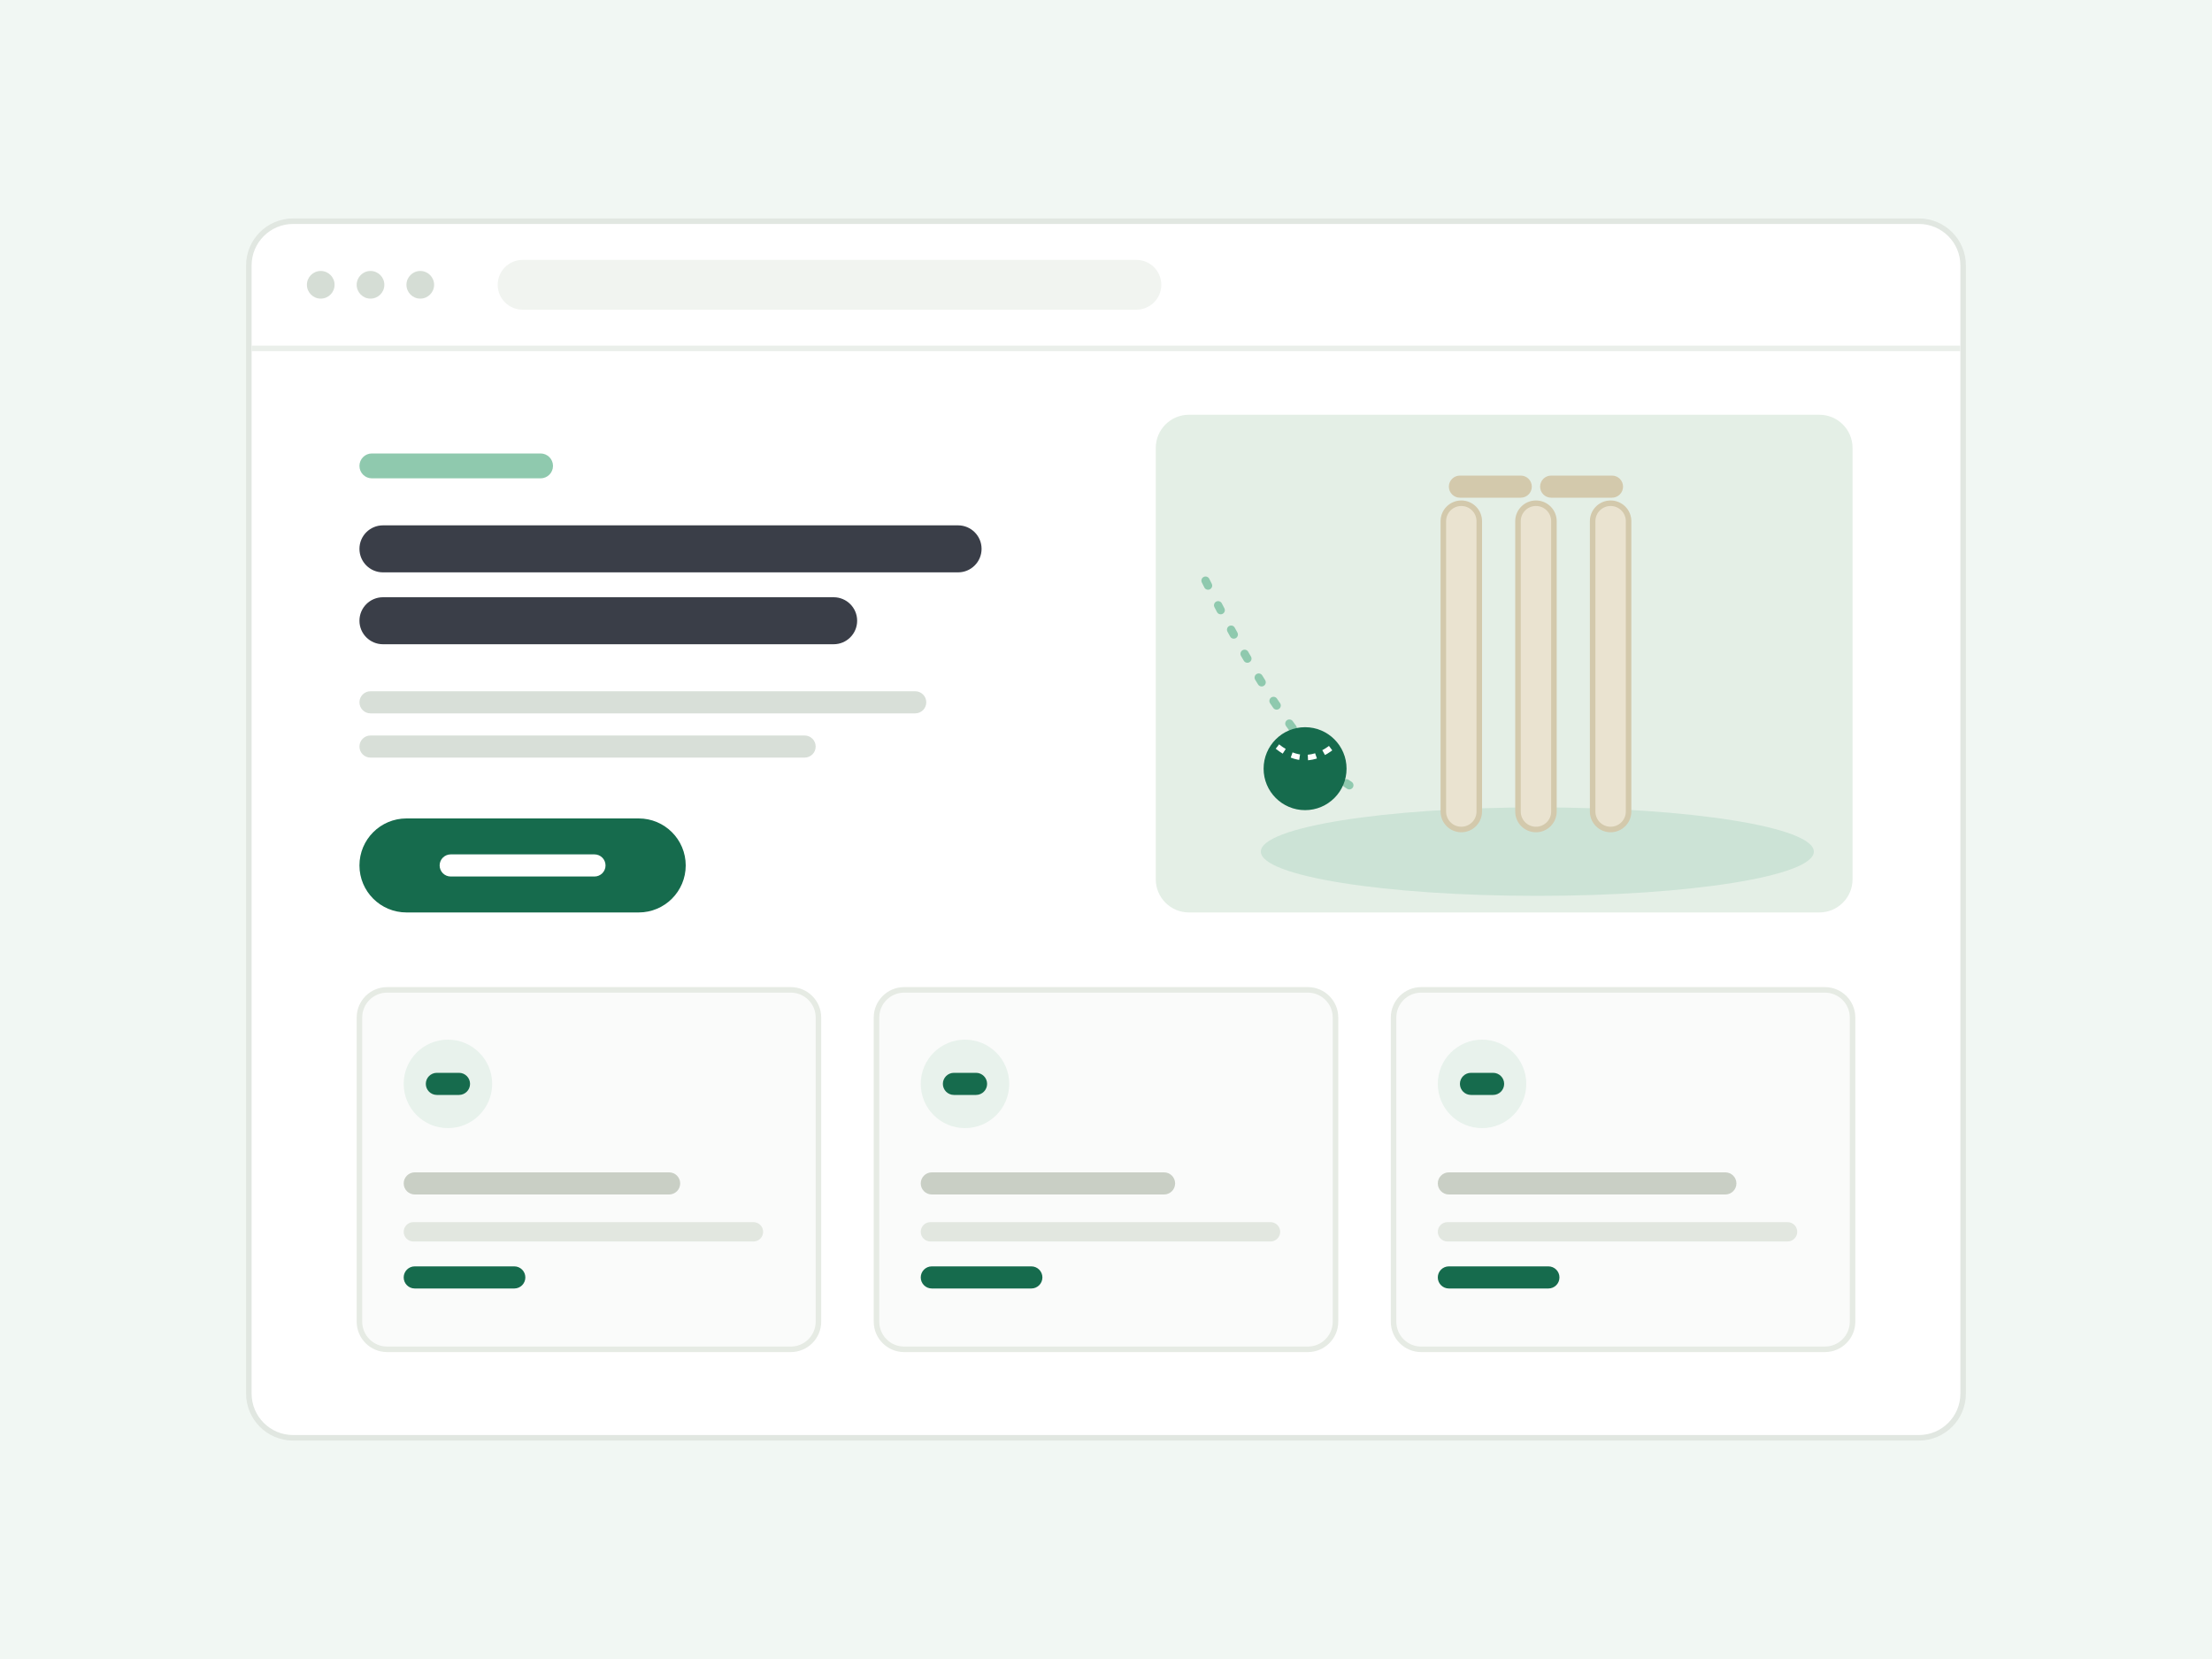
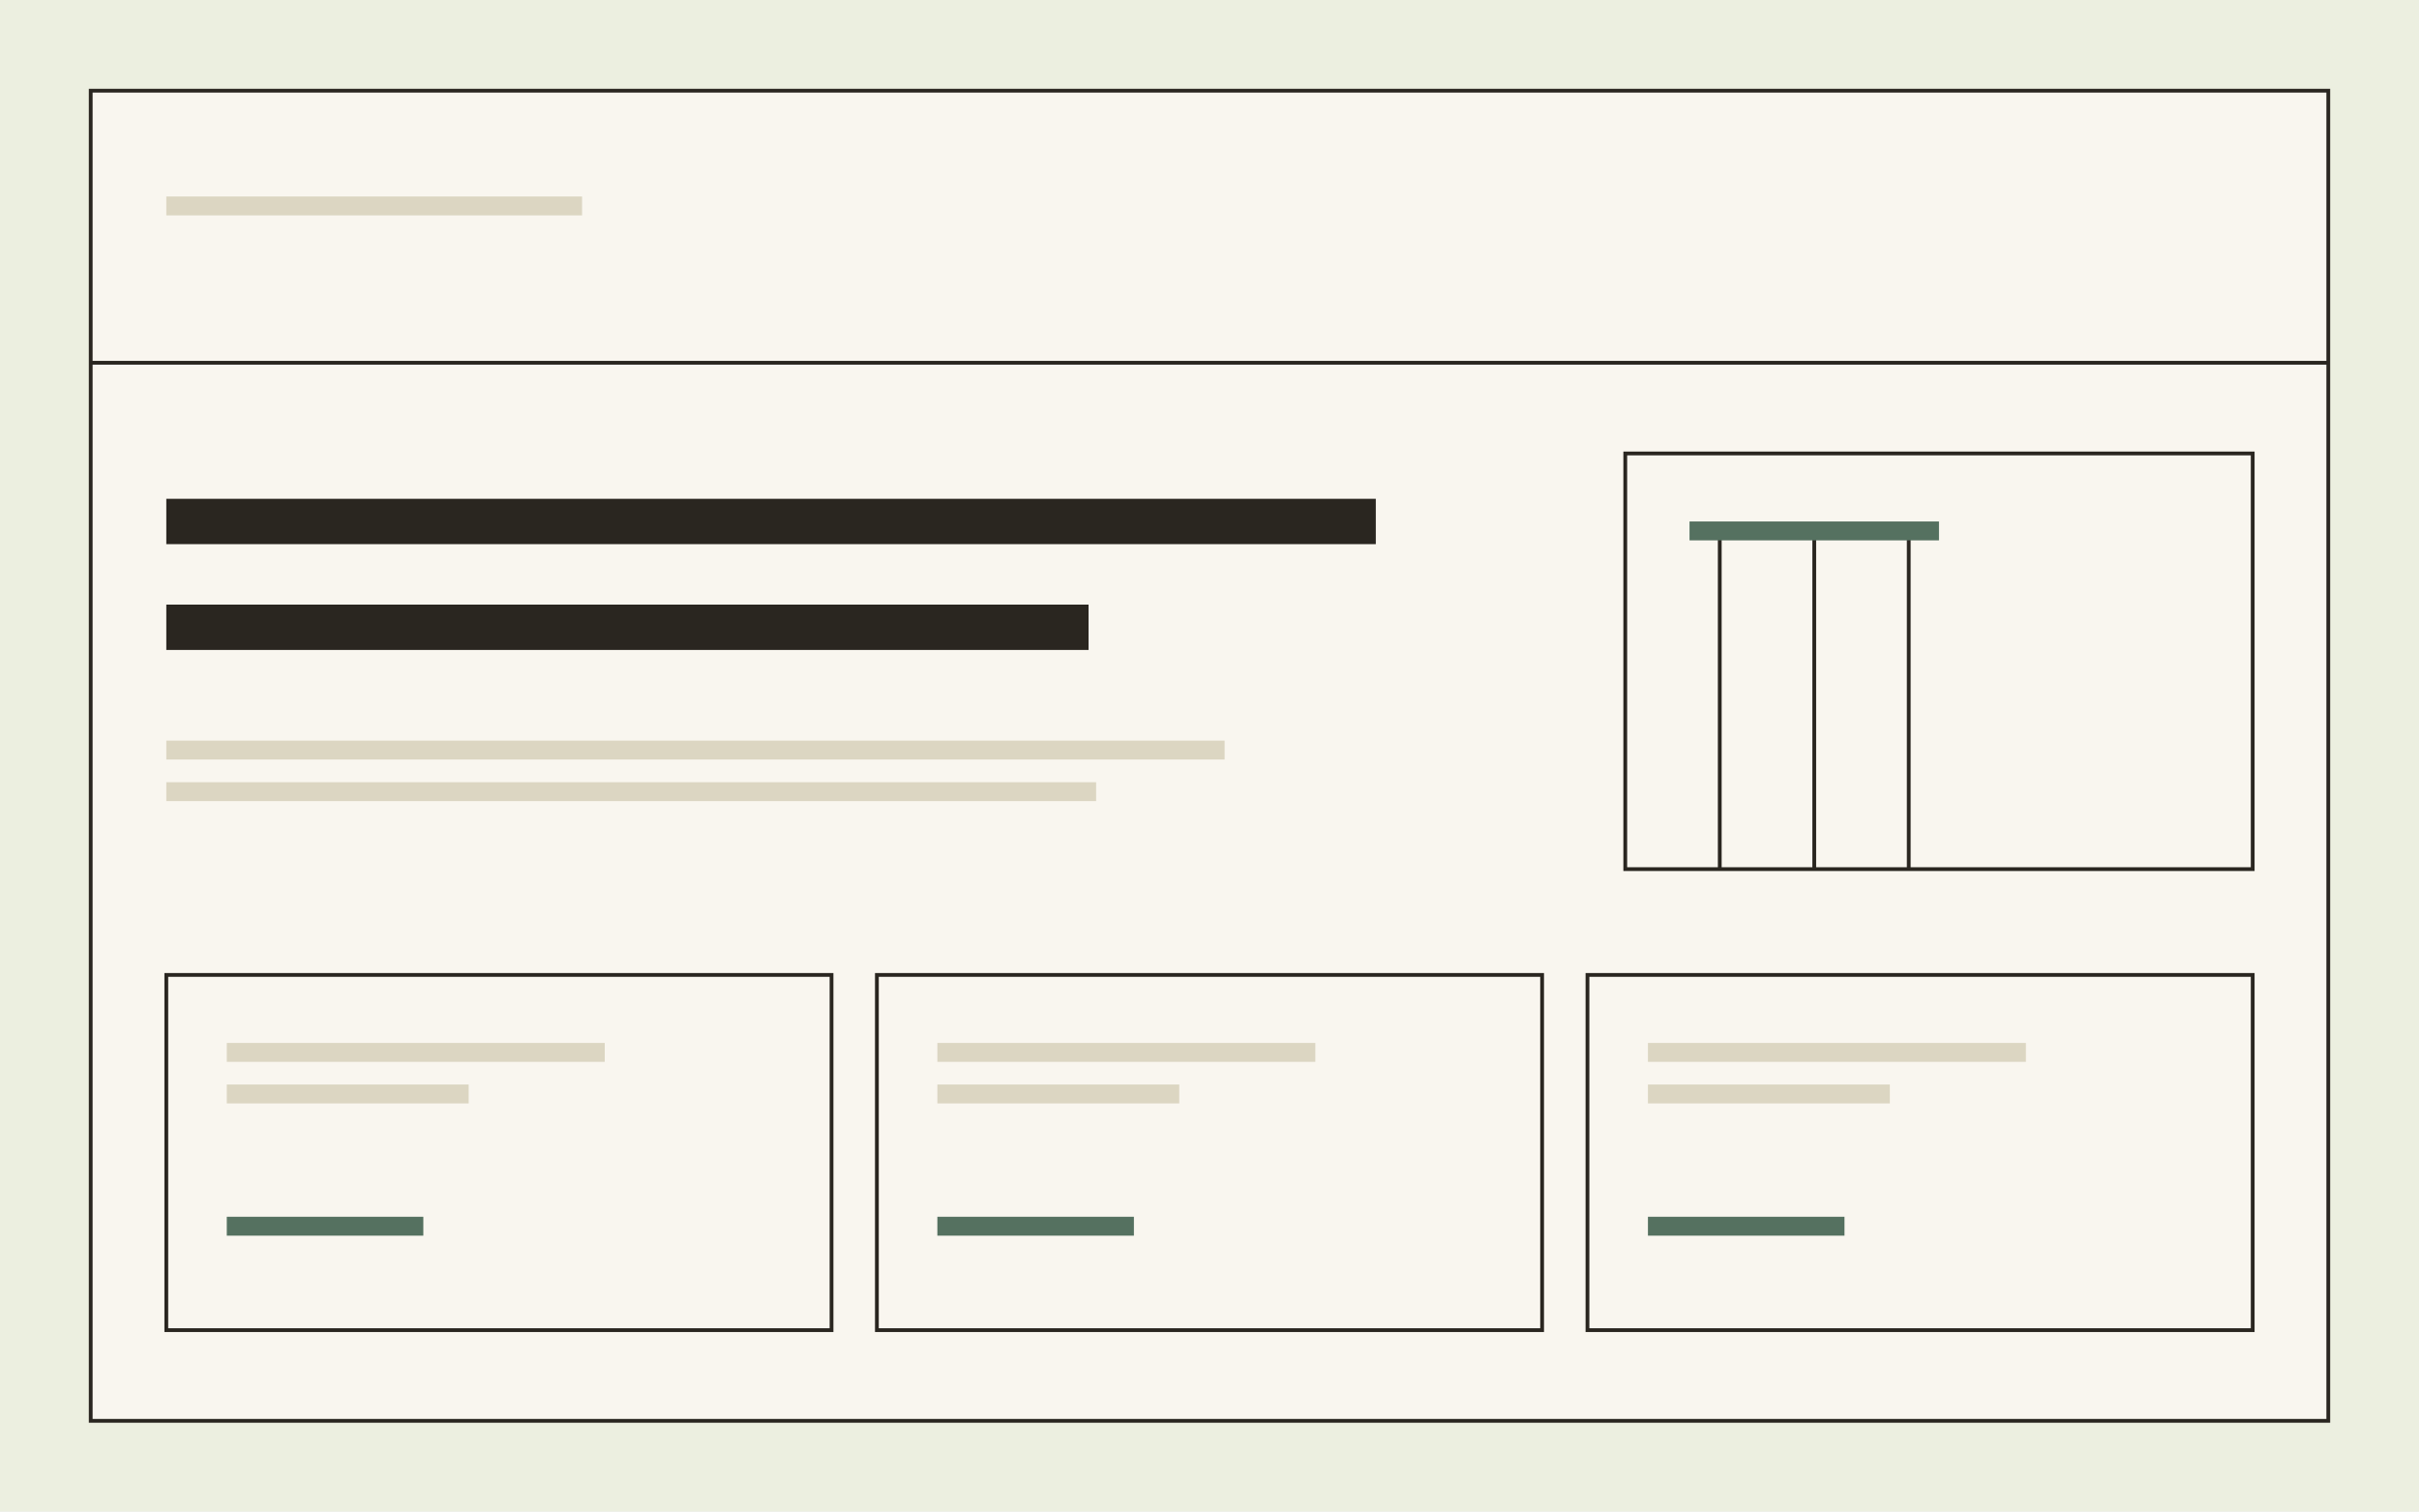
- <svg xmlns="http://www.w3.org/2000/svg" viewBox="0 0 800 600">
-   <rect width="800" height="600" fill="#F1F7F3" />
-   <rect x="90" y="80" width="620" height="440" rx="16" fill="#FFFFFF" stroke="#E1E7E1" stroke-width="2" />
-   <line x1="91" y1="126" x2="709" y2="126" stroke="#EAEFEA" stroke-width="2" />
-   <circle cx="116" cy="103" r="5" fill="#D5DDD5" />
-   <circle cx="134" cy="103" r="5" fill="#D5DDD5" />
-   <circle cx="152" cy="103" r="5" fill="#D5DDD5" />
-   <rect x="180" y="94" width="240" height="18" rx="9" fill="#F1F4F0" />
-   <rect x="130" y="164" width="70" height="9" rx="4.5" fill="#8FC9AE" />
-   <rect x="130" y="190" width="225" height="17" rx="8.5" fill="#3A3E48" />
-   <rect x="130" y="216" width="180" height="17" rx="8.5" fill="#3A3E48" />
-   <rect x="130" y="250" width="205" height="8" rx="4" fill="#D8DFD8" />
-   <rect x="130" y="266" width="165" height="8" rx="4" fill="#D8DFD8" />
-   <rect x="130" y="296" width="118" height="34" rx="17" fill="#166B4D" />
-   <rect x="159" y="309" width="60" height="8" rx="4" fill="#FFFFFF" />
-   <g>
-     <rect x="418" y="150" width="252" height="180" rx="12" fill="#E4EFE6" />
-     <ellipse cx="556" cy="308" rx="100" ry="16" fill="#CCE3D6" />
-     <rect x="522" y="182" width="13" height="118" rx="6.5" fill="#EAE3D0" stroke="#D3C9AC" stroke-width="2" />
-     <rect x="549" y="182" width="13" height="118" rx="6.5" fill="#EAE3D0" stroke="#D3C9AC" stroke-width="2" />
-     <rect x="576" y="182" width="13" height="118" rx="6.5" fill="#EAE3D0" stroke="#D3C9AC" stroke-width="2" />
-     <rect x="524" y="172" width="30" height="8" rx="4" fill="#D3C9AC" />
-     <rect x="557" y="172" width="30" height="8" rx="4" fill="#D3C9AC" />
-     <path d="M436 210 q30 60 52 74" fill="none" stroke="#8FC9AE" stroke-width="3" stroke-dasharray="2 8" stroke-linecap="round" />
-     <circle cx="472" cy="278" r="15" fill="#166B4D" />
-     <path d="M462 270 q10 8 20 0" fill="none" stroke="#FFFFFF" stroke-width="2" stroke-dasharray="3 3" />
-   </g>
-   <g>
-     <rect x="130" y="358" width="166" height="130" rx="10" fill="#FAFBFA" stroke="#E6EBE4" stroke-width="2" />
-     <circle cx="162" cy="392" r="16" fill="#E8F2EC" />
-     <rect x="154" y="388" width="16" height="8" rx="4" fill="#166B4D" />
-     <rect x="146" y="424" width="100" height="8" rx="4" fill="#C9CFC5" />
-     <rect x="146" y="442" width="130" height="7" rx="3.5" fill="#E2E7E0" />
-     <rect x="146" y="458" width="44" height="8" rx="4" fill="#166B4D" />
-   </g>
-   <g>
-     <rect x="317" y="358" width="166" height="130" rx="10" fill="#FAFBFA" stroke="#E6EBE4" stroke-width="2" />
-     <circle cx="349" cy="392" r="16" fill="#E8F2EC" />
-     <rect x="341" y="388" width="16" height="8" rx="4" fill="#166B4D" />
-     <rect x="333" y="424" width="92" height="8" rx="4" fill="#C9CFC5" />
-     <rect x="333" y="442" width="130" height="7" rx="3.5" fill="#E2E7E0" />
-     <rect x="333" y="458" width="44" height="8" rx="4" fill="#166B4D" />
-   </g>
-   <g>
-     <rect x="504" y="358" width="166" height="130" rx="10" fill="#FAFBFA" stroke="#E6EBE4" stroke-width="2" />
-     <circle cx="536" cy="392" r="16" fill="#E8F2EC" />
-     <rect x="528" y="388" width="16" height="8" rx="4" fill="#166B4D" />
-     <rect x="520" y="424" width="108" height="8" rx="4" fill="#C9CFC5" />
-     <rect x="520" y="442" width="130" height="7" rx="3.5" fill="#E2E7E0" />
-     <rect x="520" y="458" width="44" height="8" rx="4" fill="#166B4D" />
-   </g>
+ <svg xmlns="http://www.w3.org/2000/svg" viewBox="0 0 640 400" role="img">
+   <rect width="640" height="400" fill="#ECEFE0" />
+   <rect x="24" y="24" width="592" height="352" fill="#F9F6EF" stroke="#2A2620" stroke-width="1" />
+   <line x1="24" y1="96" x2="616" y2="96" stroke="#2A2620" stroke-width="1" />
+   <rect x="44" y="52" width="110" height="5" fill="#DCD6C2" />
+   <rect x="44" y="132" width="320" height="12" fill="#2A2620" />
+   <rect x="44" y="160" width="244" height="12" fill="#2A2620" />
+   <rect x="44" y="196" width="280" height="5" fill="#DCD6C2" />
+   <rect x="44" y="207" width="246" height="5" fill="#DCD6C2" />
+   <rect x="430" y="120" width="166" height="110" fill="#F9F6EF" stroke="#2A2620" stroke-width="1" />
+   <line x1="455" y1="230" x2="455" y2="140" stroke="#2A2620" stroke-width="1" />
+   <line x1="480" y1="230" x2="480" y2="140" stroke="#2A2620" stroke-width="1" />
+   <line x1="505" y1="230" x2="505" y2="140" stroke="#2A2620" stroke-width="1" />
+   <rect x="447" y="138" width="66" height="5" fill="#557160" />
+   <rect x="44" y="258" width="176" height="94" fill="#F9F6EF" stroke="#2A2620" stroke-width="1" />
+   <rect x="60" y="276" width="100" height="5" fill="#DCD6C2" />
+   <rect x="60" y="287" width="64" height="5" fill="#DCD6C2" />
+   <rect x="60" y="322" width="52" height="5" fill="#557160" />
+   <rect x="232" y="258" width="176" height="94" fill="#F9F6EF" stroke="#2A2620" stroke-width="1" />
+   <rect x="248" y="276" width="100" height="5" fill="#DCD6C2" />
+   <rect x="248" y="287" width="64" height="5" fill="#DCD6C2" />
+   <rect x="248" y="322" width="52" height="5" fill="#557160" />
+   <rect x="420" y="258" width="176" height="94" fill="#F9F6EF" stroke="#2A2620" stroke-width="1" />
+   <rect x="436" y="276" width="100" height="5" fill="#DCD6C2" />
+   <rect x="436" y="287" width="64" height="5" fill="#DCD6C2" />
+   <rect x="436" y="322" width="52" height="5" fill="#557160" />
</svg>
